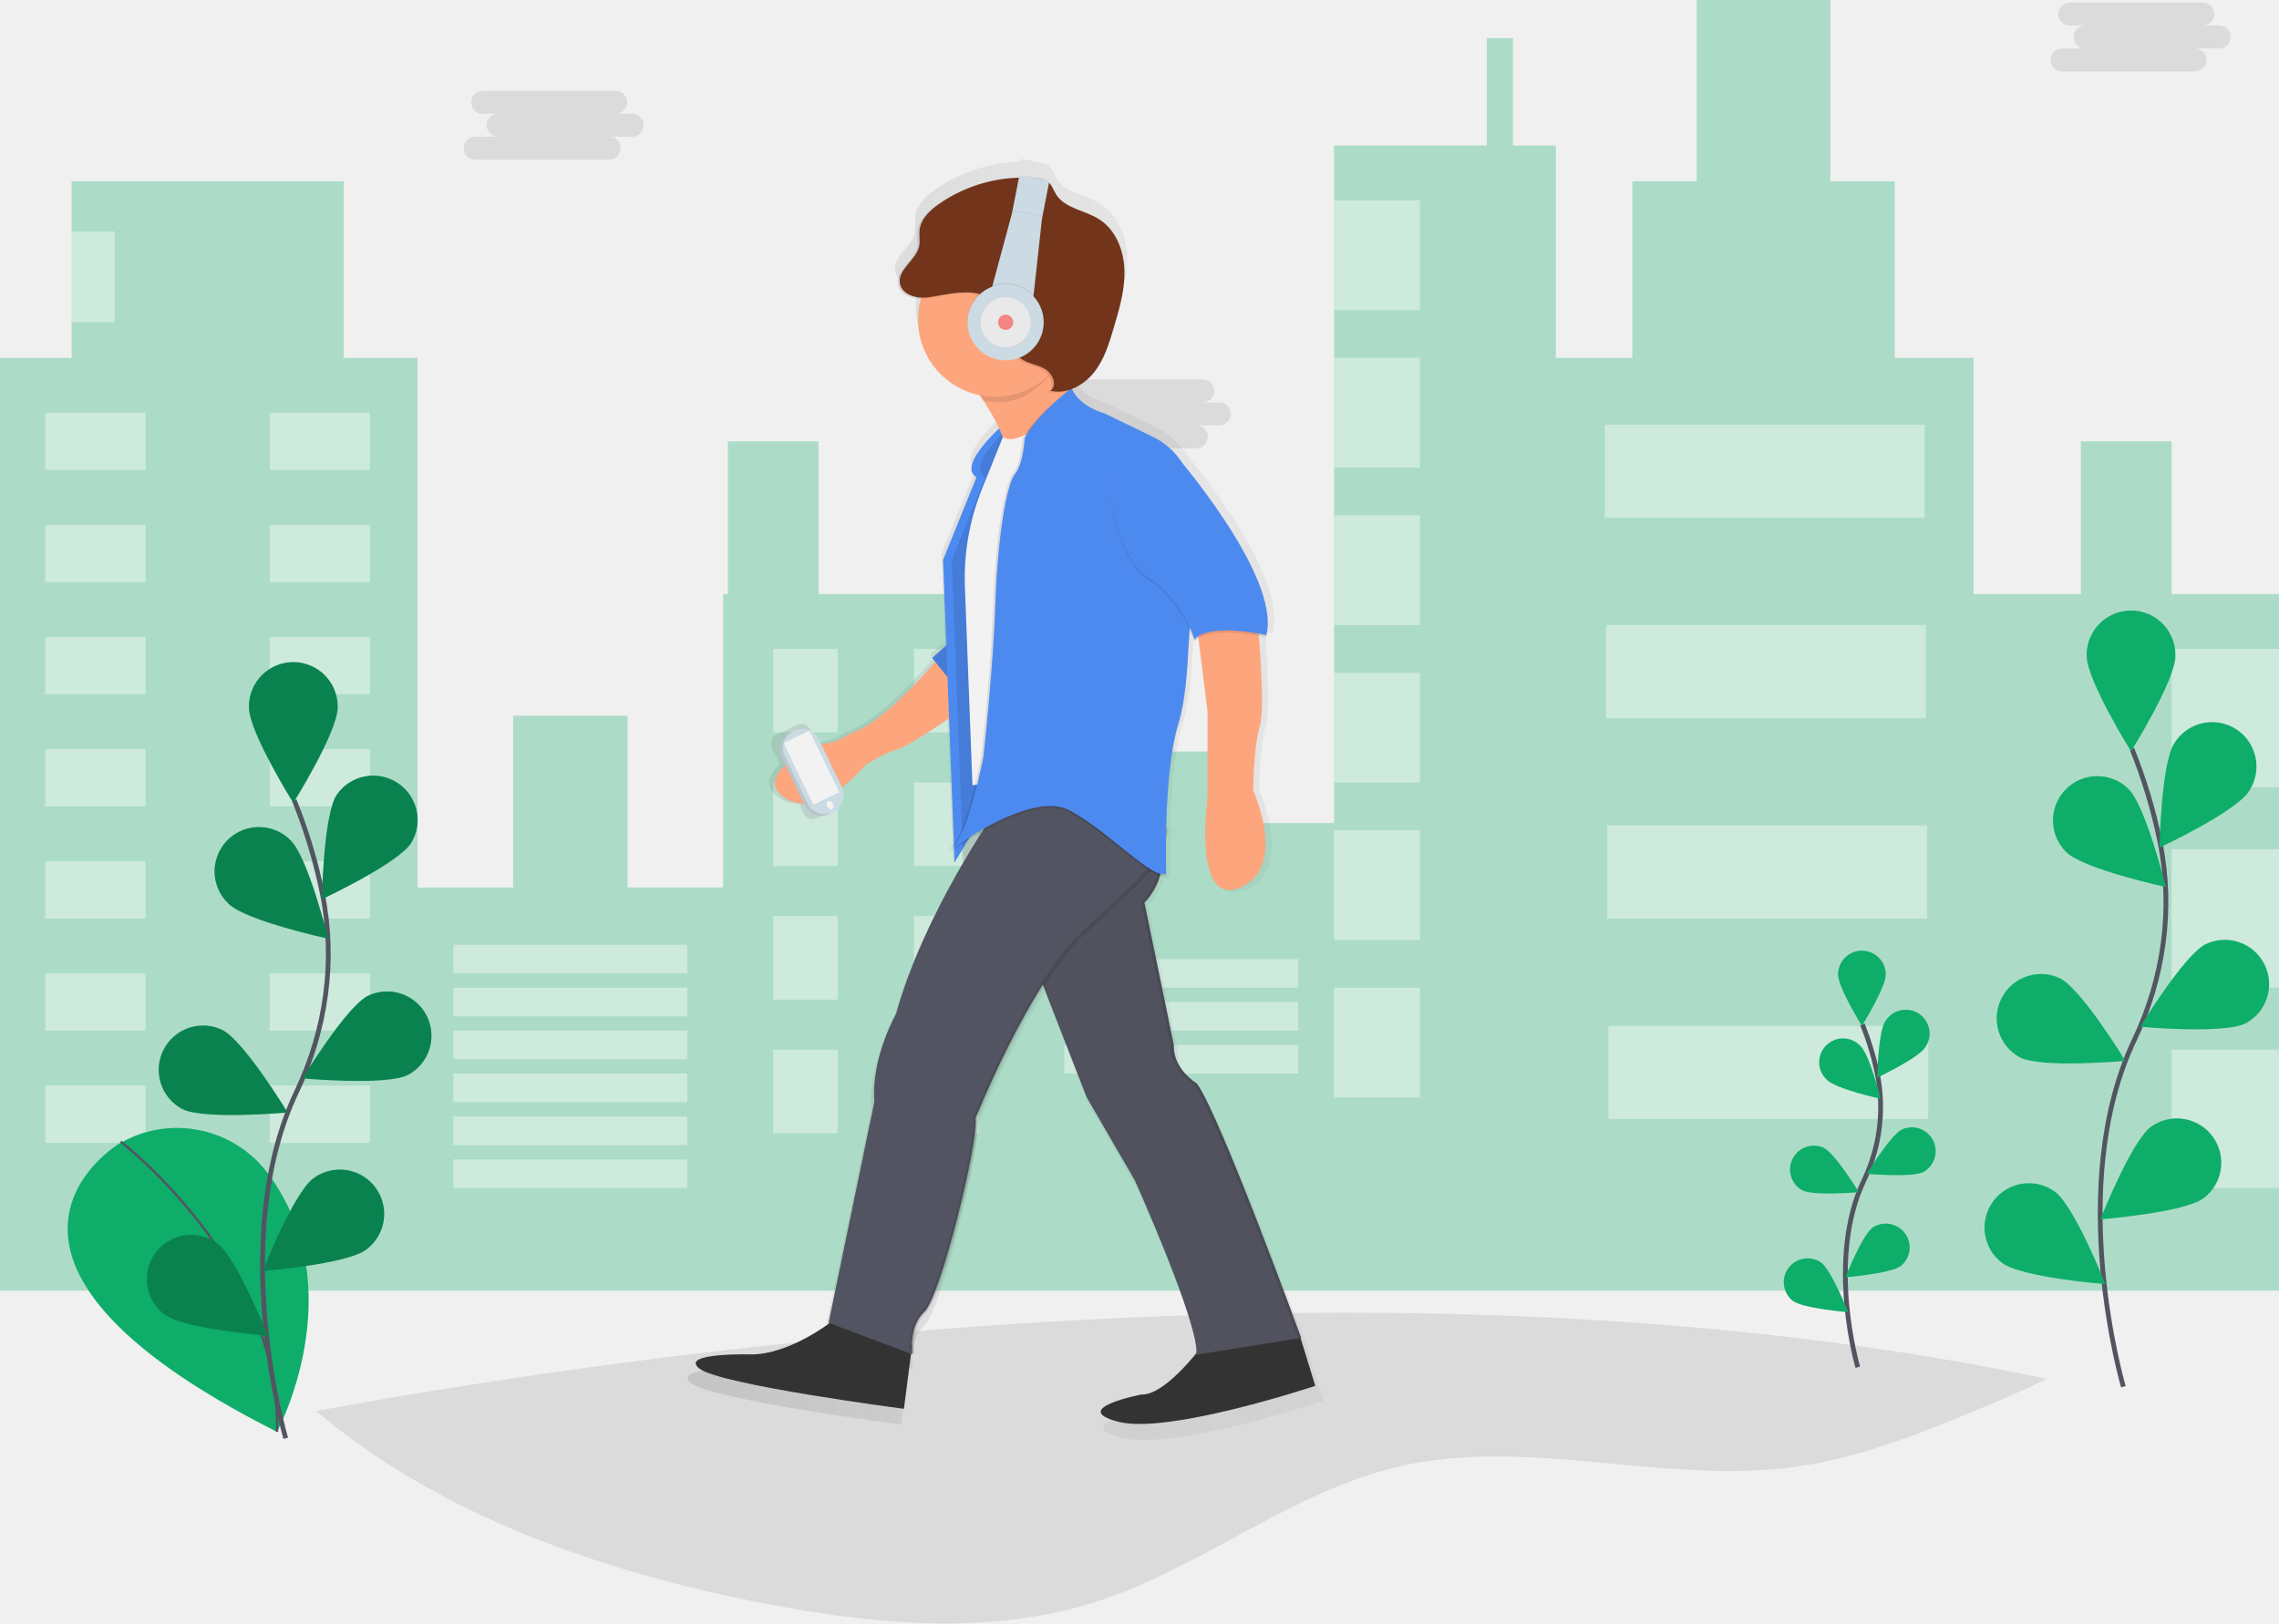
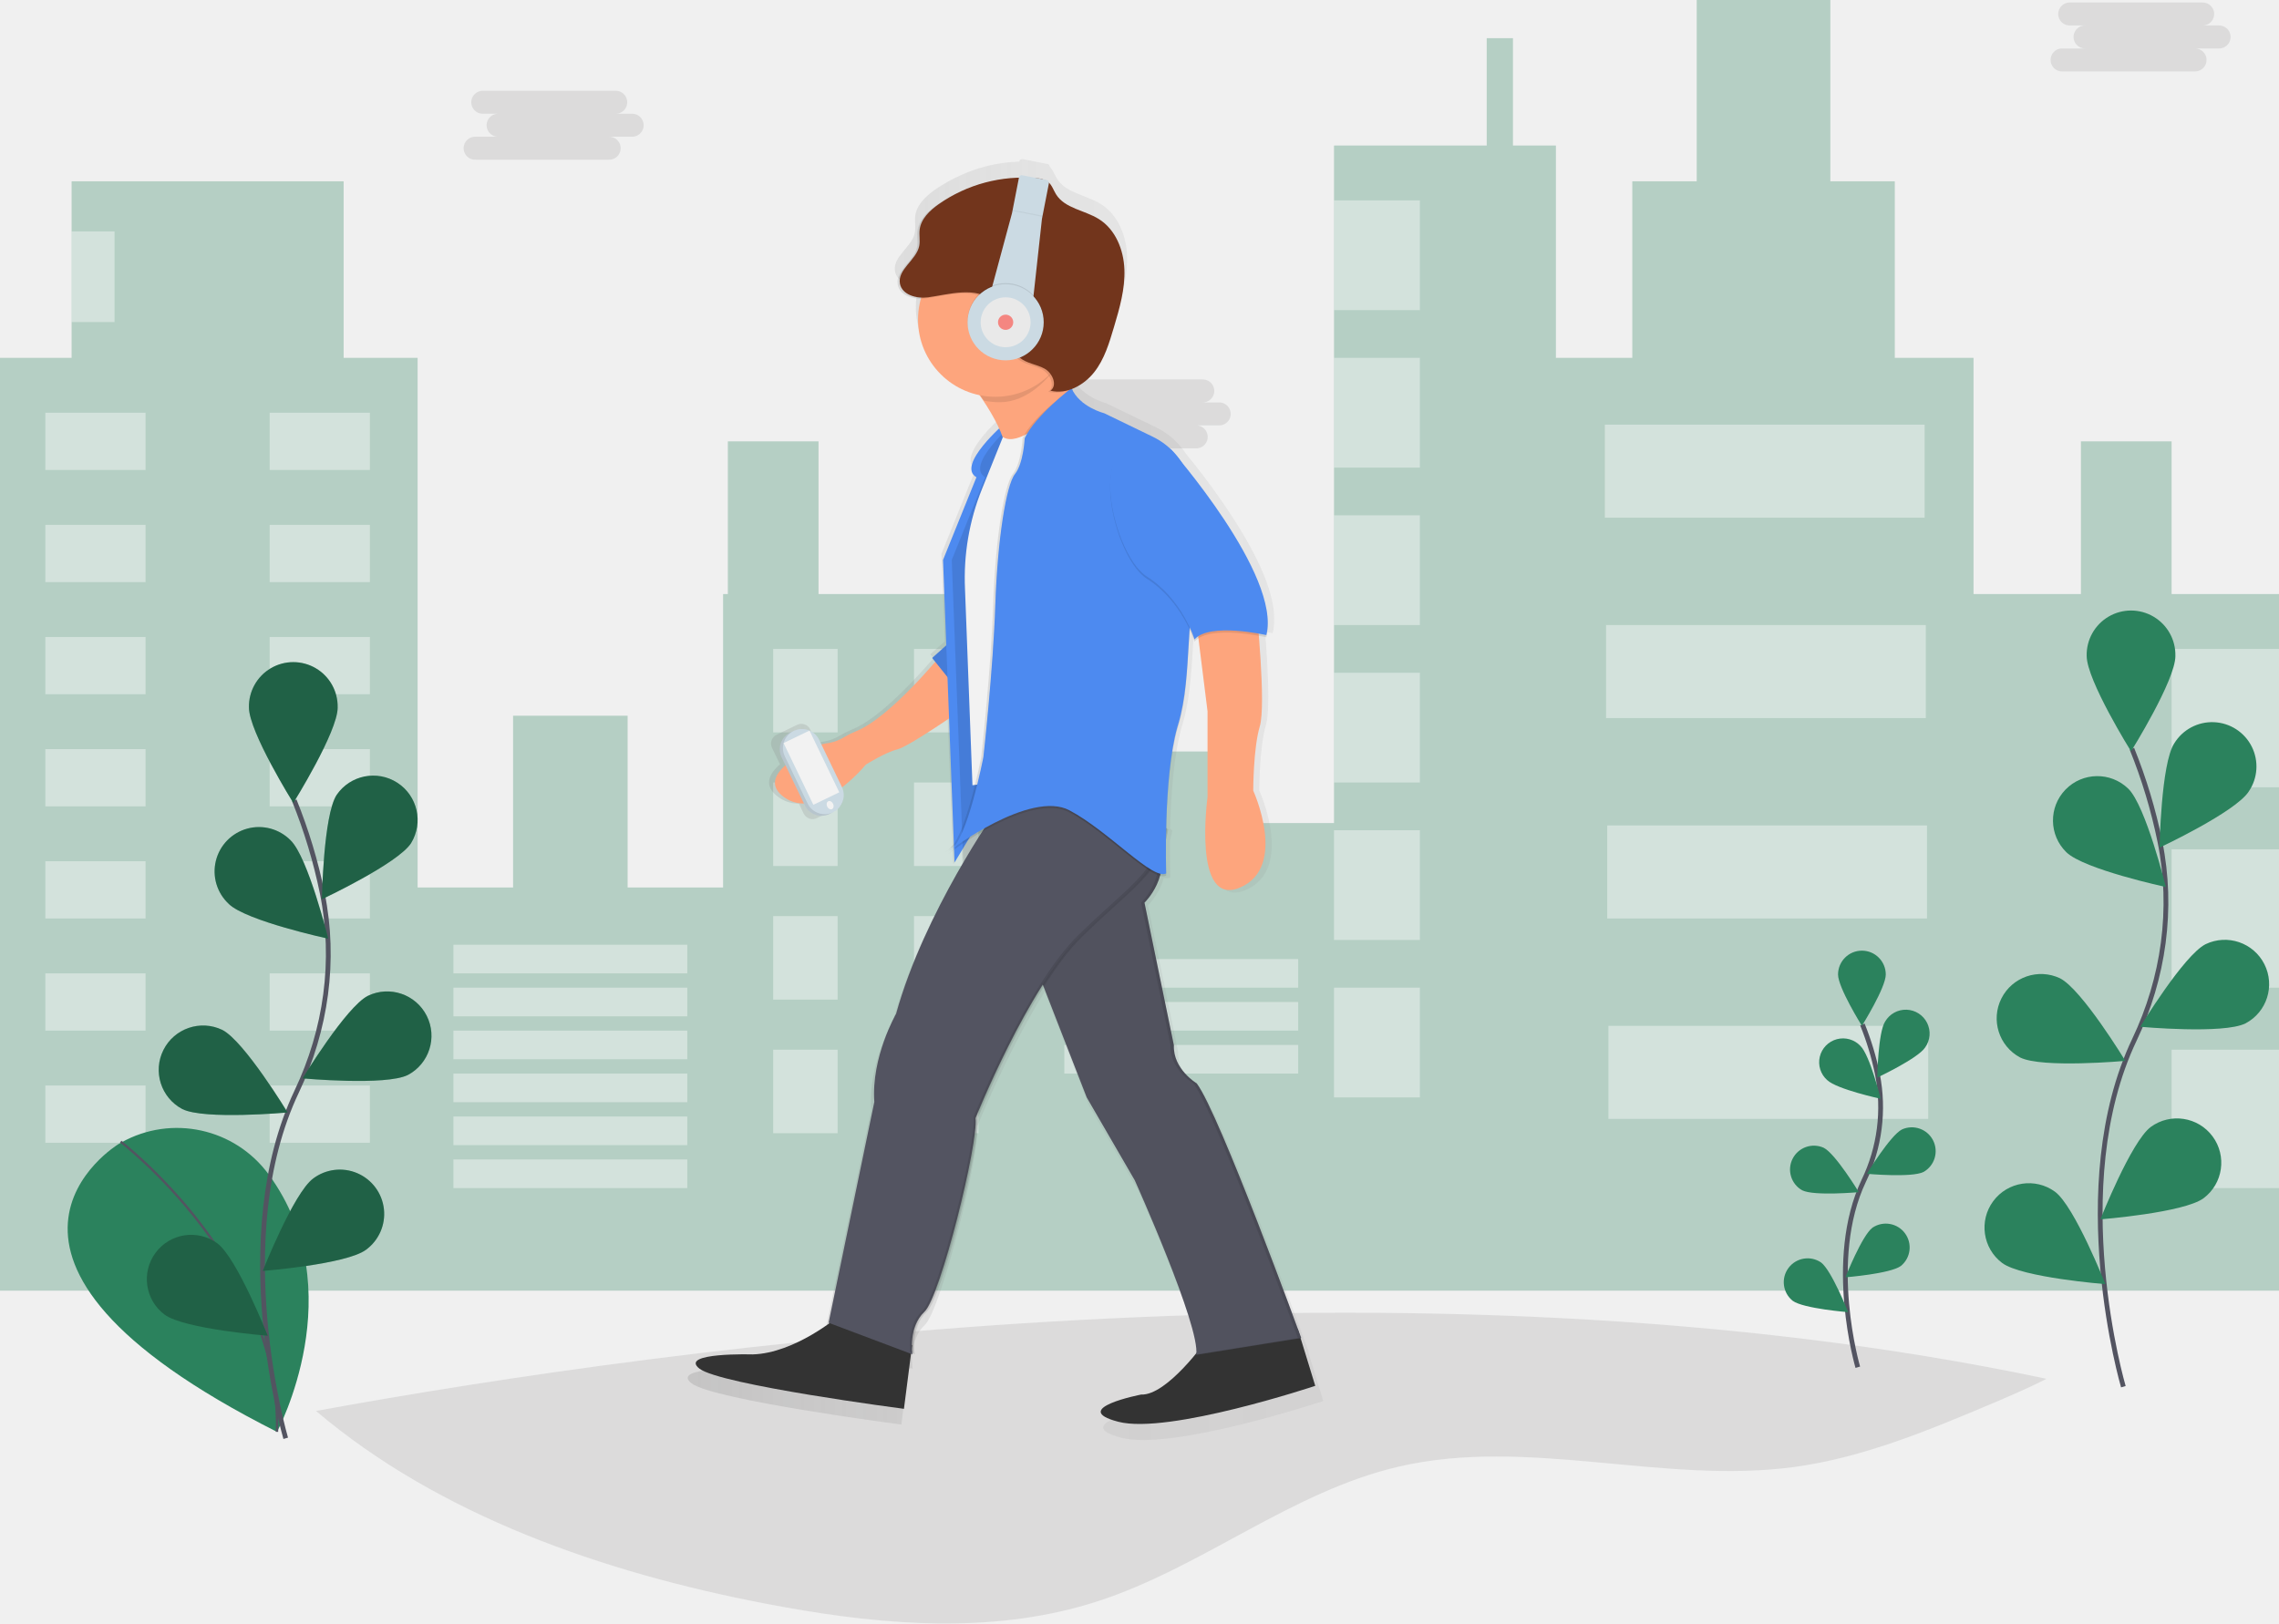
<svg xmlns="http://www.w3.org/2000/svg" xmlns:xlink="http://www.w3.org/1999/xlink" id="a1e1094a-0c8c-49ef-9e46-7b691cb0c375" data-name="Layer 1" width="955" height="680.5" viewBox="0 0 955 680.5">
  <defs>
    <linearGradient id="24f03e8c-5c7e-4fae-8483-b5d808403054" x1="410.65" y1="444.9" x2="677" y2="444.9" gradientUnits="userSpaceOnUse">
      <stop offset="0" stop-color="gray" stop-opacity="0.25" />
      <stop offset="0.54" stop-color="gray" stop-opacity="0.12" />
      <stop offset="1" stop-color="gray" stop-opacity="0.1" />
    </linearGradient>
    <linearGradient id="00c9c3cb-352a-4ad1-9ec3-c89fe8d1d33c" x1="518.88" y1="466.38" x2="520.07" y2="466.38" xlink:href="#24f03e8c-5c7e-4fae-8483-b5d808403054" />
    <linearGradient id="120917fe-dde0-4ef5-b791-4b8cdc7eaea0" x1="519.81" y1="467.31" x2="521.01" y2="467.31" xlink:href="#24f03e8c-5c7e-4fae-8483-b5d808403054" />
    <linearGradient id="d6588c0b-28b1-4044-81f0-862b52dadcf0" x1="519.81" y1="466.38" x2="521.01" y2="466.38" xlink:href="#24f03e8c-5c7e-4fae-8483-b5d808403054" />
  </defs>
  <path d="M-10.73,747.34" transform="translate(-122.5 -109.75)" fill="none" stroke="#535461" stroke-miterlimit="10" stroke-width="2" />
  <path d="M980.07,687.7c-7.12,3.67-14.58,6.84-21.94,10-27.19,11.48-54.79,23.06-84,27C819.27,732,762.66,712,708.76,724.48c-45.15,10.42-82.49,42.35-126.6,56.57-20.51,6.61-41.85,9.2-63.38,9.2H516q-4-.05-7.94-.2c-21.83-.82-43.75-4.05-65.15-8.18-67.57-13-136.34-36.83-188-80.7C405.33,673.69,715.18,631.51,980.07,687.7Z" transform="translate(-122.5 -109.75)" fill="#252223" opacity="0.1" />
-   <polygon points="910 249 910 185 872 185 872 249 827 249 827 150 794 150 794 76 767 76 767 0 711 0 711 76 684 76 684 150 652 150 652 61 634 61 634 16 623 16 623 61 559 61 559 345 510 345 510 315 480 315 480 345 431 345 431 249 343 249 343 185 305 185 305 249 303 249 303 372 263 372 263 300 215 300 215 372 175 372 175 150 144 150 144 76 30 76 30 150 0 150 0 541 175 541 303 541 431 541 559 541 652 541 827 541 955 541 955 249 910 249" fill="#0ead69" opacity="0.3" />
+   <polygon points="910 249 910 185 872 185 872 249 827 249 827 150 794 150 794 76 767 76 767 0 711 0 711 76 684 76 684 150 652 150 652 61 634 61 634 16 623 16 623 61 559 61 559 345 510 345 510 315 480 315 480 345 431 345 431 249 343 249 343 185 305 185 305 249 303 249 303 372 263 372 263 300 215 300 215 372 175 372 175 150 144 150 144 76 30 76 30 150 0 150 0 541 175 541 303 541 431 541 559 541 652 541 827 541 955 541 955 249 910 249" fill="#2b825d" opacity="0.3" />
  <rect x="19" y="173" width="42" height="24" fill="#fff" opacity="0.4" />
  <rect x="235.5" y="282.75" width="42" height="24" transform="translate(390.5 479.75) rotate(-180)" fill="#fff" opacity="0.4" />
  <rect x="19" y="220" width="42" height="24" fill="#fff" opacity="0.4" />
  <rect x="235.5" y="329.75" width="42" height="24" transform="translate(390.5 573.75) rotate(-180)" fill="#fff" opacity="0.4" />
  <rect x="19" y="267" width="42" height="24" fill="#fff" opacity="0.4" />
  <rect x="235.5" y="376.75" width="42" height="24" transform="translate(390.5 667.75) rotate(-180)" fill="#fff" opacity="0.4" />
  <rect x="19" y="314" width="42" height="24" fill="#fff" opacity="0.4" />
  <rect x="235.5" y="423.75" width="42" height="24" transform="translate(390.5 761.75) rotate(-180)" fill="#fff" opacity="0.4" />
  <rect x="19" y="361" width="42" height="24" fill="#fff" opacity="0.4" />
  <rect x="235.5" y="470.75" width="42" height="24" transform="translate(390.5 855.75) rotate(-180)" fill="#fff" opacity="0.4" />
  <rect x="19" y="408" width="42" height="24" fill="#fff" opacity="0.4" />
  <rect x="235.5" y="517.75" width="42" height="24" transform="translate(390.5 949.75) rotate(-180)" fill="#fff" opacity="0.4" />
  <rect x="19" y="455" width="42" height="24" fill="#fff" opacity="0.4" />
  <rect x="235.5" y="564.75" width="42" height="24" transform="translate(390.5 1043.75) rotate(-180)" fill="#fff" opacity="0.4" />
  <rect x="190" y="396" width="98" height="12" fill="#fff" opacity="0.4" />
  <rect x="190" y="414" width="98" height="12" fill="#fff" opacity="0.4" />
  <rect x="190" y="432" width="98" height="12" fill="#fff" opacity="0.4" />
  <rect x="446" y="402" width="98" height="12" fill="#fff" opacity="0.4" />
  <rect x="446" y="420" width="98" height="12" fill="#fff" opacity="0.4" />
  <rect x="446" y="438" width="98" height="12" fill="#fff" opacity="0.4" />
  <rect x="190" y="450" width="98" height="12" fill="#fff" opacity="0.4" />
  <rect x="190" y="468" width="98" height="12" fill="#fff" opacity="0.4" />
  <rect x="190" y="486" width="98" height="12" fill="#fff" opacity="0.4" />
  <rect x="324" y="272" width="27" height="35" fill="#fff" opacity="0.4" />
  <rect x="505.5" y="381.75" width="27" height="35" transform="translate(915.5 688.75) rotate(-180)" fill="#fff" opacity="0.4" />
  <rect x="324" y="328" width="27" height="35" fill="#fff" opacity="0.4" />
  <rect x="505.5" y="437.75" width="27" height="35" transform="translate(915.5 800.75) rotate(-180)" fill="#fff" opacity="0.4" />
  <rect x="324" y="384" width="27" height="35" fill="#fff" opacity="0.4" />
  <rect x="505.5" y="493.75" width="27" height="35" transform="translate(915.5 912.75) rotate(-180)" fill="#fff" opacity="0.4" />
  <rect x="324" y="440" width="27" height="35" fill="#fff" opacity="0.4" />
  <rect x="505.5" y="549.75" width="27" height="35" transform="translate(915.5 1024.75) rotate(-180)" fill="#fff" opacity="0.4" />
  <rect x="559" y="84" width="36" height="46" fill="#fff" opacity="0.4" />
  <rect x="559" y="150" width="36" height="46" fill="#fff" opacity="0.4" />
  <rect x="559" y="216" width="36" height="46" fill="#fff" opacity="0.4" />
  <rect x="559" y="282" width="36" height="46" fill="#fff" opacity="0.4" />
  <rect x="559" y="348" width="36" height="46" fill="#fff" opacity="0.4" />
  <rect x="559" y="414" width="36" height="46" fill="#fff" opacity="0.4" />
  <rect x="672.5" y="178" width="134" height="39" fill="#fff" opacity="0.4" />
  <rect x="673" y="262" width="134" height="39" fill="#fff" opacity="0.4" />
  <rect x="673.5" y="346" width="134" height="39" fill="#fff" opacity="0.4" />
  <rect x="674" y="430" width="134" height="39" fill="#fff" opacity="0.4" />
  <rect x="30" y="97" width="18" height="38" fill="#fff" opacity="0.4" />
  <rect x="910" y="272" width="45" height="58" fill="#fff" opacity="0.4" />
  <rect x="910" y="356" width="45" height="58" fill="#fff" opacity="0.4" />
  <rect x="910" y="440" width="45" height="58" fill="#fff" opacity="0.4" />
-   <path d="M172.17,589.3S93.44,636.8,238.57,709.93c0,0,32-59.36-3.38-107.76a47.66,47.66,0,0,0-61.83-13.55Z" transform="translate(-122.5 -109.75)" fill="#0ead69" />
+   <path d="M172.17,589.3S93.44,636.8,238.57,709.93c0,0,32-59.36-3.38-107.76a47.66,47.66,0,0,0-61.83-13.55Z" transform="translate(-122.5 -109.75)" fill="#2b825d" />
  <path d="M173.08,588.3s67.37,51.55,65.49,121.63" transform="translate(-122.5 -109.75)" fill="none" stroke="#535461" stroke-miterlimit="10" />
  <path d="M242.23,712.63s-24.67-83.76,4.63-145.41c12.3-25.87,16.38-54.92,10.7-83a222.5,222.5,0,0,0-11.75-39" transform="translate(-122.5 -109.75)" fill="none" stroke="#535461" stroke-miterlimit="10" stroke-width="2" />
-   <path d="M264,406.31c0,10.27-18.59,40-18.59,40s-18.59-29.77-18.59-40a18.59,18.59,0,1,1,37.17,0Z" transform="translate(-122.5 -109.75)" fill="#0ead69" />
-   <path d="M294.76,463.17c-5.58,8.62-37.36,23.5-37.36,23.5s.58-35.09,6.16-43.71a18.59,18.59,0,0,1,31.2,20.2Z" transform="translate(-122.5 -109.75)" fill="#0ead69" />
-   <path d="M293.41,560.34c-9.17,4.62-44.11,1.43-44.11,1.43s18.21-30,27.38-34.62a18.59,18.59,0,0,1,16.74,33.19Z" transform="translate(-122.5 -109.75)" fill="#0ead69" />
-   <path d="M275.84,633.63c-8.25,6.1-43.24,8.86-43.24,8.86s12.88-32.64,21.13-38.75a18.59,18.59,0,1,1,22.11,29.89Z" transform="translate(-122.5 -109.75)" fill="#0ead69" />
-   <path d="M218.37,488.66c7.36,7.15,41.67,14.56,41.67,14.56s-8.4-34.07-15.76-41.23a18.59,18.59,0,1,0-25.9,26.66Z" transform="translate(-122.5 -109.75)" fill="#0ead69" />
-   <path d="M198.91,574.63c9.17,4.62,44.11,1.43,44.11,1.43s-18.21-30-27.38-34.62a18.59,18.59,0,0,0-16.74,33.19Z" transform="translate(-122.5 -109.75)" fill="#0ead69" />
-   <path d="M191.46,660.79c8.25,6.1,43.24,8.86,43.24,8.86S221.82,637,213.56,630.9a18.59,18.59,0,0,0-22.11,29.89Z" transform="translate(-122.5 -109.75)" fill="#0ead69" />
+   <path d="M264,406.31c0,10.27-18.59,40-18.59,40s-18.59-29.77-18.59-40a18.59,18.59,0,1,1,37.17,0Z" transform="translate(-122.5 -109.75)" fill="#2b825d" />
+   <path d="M294.76,463.17c-5.58,8.62-37.36,23.5-37.36,23.5s.58-35.09,6.16-43.71a18.59,18.59,0,0,1,31.2,20.2Z" transform="translate(-122.5 -109.75)" fill="#2b825d" />
+   <path d="M293.41,560.34c-9.17,4.62-44.11,1.43-44.11,1.43s18.21-30,27.38-34.62a18.59,18.59,0,0,1,16.74,33.19Z" transform="translate(-122.5 -109.75)" fill="#2b825d" />
+   <path d="M275.84,633.63c-8.25,6.1-43.24,8.86-43.24,8.86s12.88-32.64,21.13-38.75a18.59,18.59,0,1,1,22.11,29.89Z" transform="translate(-122.5 -109.75)" fill="#2b825d" />
+   <path d="M218.37,488.66c7.36,7.15,41.67,14.56,41.67,14.56s-8.4-34.07-15.76-41.23a18.59,18.59,0,1,0-25.9,26.66Z" transform="translate(-122.5 -109.75)" fill="#2b825d" />
+   <path d="M198.91,574.63c9.17,4.62,44.11,1.43,44.11,1.43s-18.21-30-27.38-34.62a18.59,18.59,0,0,0-16.74,33.19Z" transform="translate(-122.5 -109.75)" fill="#2b825d" />
+   <path d="M191.46,660.79c8.25,6.1,43.24,8.86,43.24,8.86S221.82,637,213.56,630.9a18.59,18.59,0,0,0-22.11,29.89Z" transform="translate(-122.5 -109.75)" fill="#2b825d" />
  <path d="M264,406.31c0,10.27-18.59,40-18.59,40s-18.59-29.77-18.59-40a18.59,18.59,0,1,1,37.17,0Z" transform="translate(-122.5 -109.75)" opacity="0.25" />
  <path d="M294.76,463.17c-5.58,8.62-37.36,23.5-37.36,23.5s.58-35.09,6.16-43.71a18.59,18.59,0,0,1,31.2,20.2Z" transform="translate(-122.5 -109.75)" opacity="0.25" />
  <path d="M293.41,560.34c-9.17,4.62-44.11,1.43-44.11,1.43s18.21-30,27.38-34.62a18.59,18.59,0,0,1,16.74,33.19Z" transform="translate(-122.5 -109.75)" opacity="0.25" />
  <path d="M275.84,633.63c-8.25,6.1-43.24,8.86-43.24,8.86s12.88-32.64,21.13-38.75a18.59,18.59,0,1,1,22.11,29.89Z" transform="translate(-122.5 -109.75)" opacity="0.25" />
  <path d="M218.37,488.66c7.36,7.15,41.67,14.56,41.67,14.56s-8.4-34.07-15.76-41.23a18.59,18.59,0,1,0-25.9,26.66Z" transform="translate(-122.5 -109.75)" opacity="0.25" />
  <path d="M198.91,574.63c9.17,4.62,44.11,1.43,44.11,1.43s-18.21-30-27.38-34.62a18.59,18.59,0,0,0-16.74,33.19Z" transform="translate(-122.5 -109.75)" opacity="0.25" />
  <path d="M191.46,660.79c8.25,6.1,43.24,8.86,43.24,8.86S221.82,637,213.56,630.9a18.59,18.59,0,0,0-22.11,29.89Z" transform="translate(-122.5 -109.75)" opacity="0.25" />
  <path d="M1012.28,691s-24.67-83.76,4.63-145.41c12.3-25.87,16.38-54.92,10.7-83a222.5,222.5,0,0,0-11.75-39" transform="translate(-122.5 -109.75)" fill="none" stroke="#535461" stroke-miterlimit="10" stroke-width="2" />
-   <path d="M1034.09,384.68c0,10.27-18.59,40-18.59,40s-18.59-29.77-18.59-40a18.59,18.59,0,1,1,37.17,0Z" transform="translate(-122.5 -109.75)" fill="#0ead69" />
-   <path d="M1064.81,441.54c-5.58,8.62-37.36,23.5-37.36,23.5s.58-35.09,6.16-43.71a18.59,18.59,0,1,1,31.2,20.2Z" transform="translate(-122.5 -109.75)" fill="#0ead69" />
-   <path d="M1063.47,538.71c-9.17,4.62-44.11,1.43-44.11,1.43s18.21-30,27.38-34.62a18.59,18.59,0,0,1,16.74,33.19Z" transform="translate(-122.5 -109.75)" fill="#0ead69" />
-   <path d="M1045.9,612c-8.25,6.1-43.24,8.86-43.24,8.86s12.88-32.64,21.13-38.75A18.59,18.59,0,0,1,1045.9,612Z" transform="translate(-122.5 -109.75)" fill="#0ead69" />
-   <path d="M988.42,467c7.36,7.15,41.67,14.56,41.67,14.56s-8.4-34.07-15.76-41.23A18.59,18.59,0,0,0,988.42,467Z" transform="translate(-122.5 -109.75)" fill="#0ead69" />
-   <path d="M969,553c9.17,4.62,44.11,1.43,44.11,1.43s-18.21-30-27.38-34.62A18.59,18.59,0,0,0,969,553Z" transform="translate(-122.5 -109.75)" fill="#0ead69" />
-   <path d="M961.51,639.16c8.25,6.1,43.24,8.86,43.24,8.86s-12.88-32.64-21.13-38.75a18.59,18.59,0,0,0-22.11,29.89Z" transform="translate(-122.5 -109.75)" fill="#0ead69" />
+   <path d="M1034.09,384.68c0,10.27-18.59,40-18.59,40s-18.59-29.77-18.59-40a18.59,18.59,0,1,1,37.17,0Z" transform="translate(-122.5 -109.75)" fill="#2b825d" />
+   <path d="M1064.81,441.54c-5.58,8.62-37.36,23.5-37.36,23.5s.58-35.09,6.16-43.71a18.59,18.59,0,1,1,31.2,20.2Z" transform="translate(-122.5 -109.75)" fill="#2b825d" />
+   <path d="M1063.47,538.71c-9.17,4.62-44.11,1.43-44.11,1.43s18.21-30,27.38-34.62a18.59,18.59,0,0,1,16.74,33.19Z" transform="translate(-122.5 -109.75)" fill="#2b825d" />
+   <path d="M1045.9,612c-8.25,6.1-43.24,8.86-43.24,8.86s12.88-32.64,21.13-38.75A18.59,18.59,0,0,1,1045.9,612Z" transform="translate(-122.5 -109.75)" fill="#2b825d" />
+   <path d="M988.42,467c7.36,7.15,41.67,14.56,41.67,14.56s-8.4-34.07-15.76-41.23A18.59,18.59,0,0,0,988.42,467Z" transform="translate(-122.5 -109.75)" fill="#2b825d" />
+   <path d="M969,553c9.17,4.62,44.11,1.43,44.11,1.43s-18.21-30-27.38-34.62A18.59,18.59,0,0,0,969,553Z" transform="translate(-122.5 -109.75)" fill="#2b825d" />
+   <path d="M961.51,639.16c8.25,6.1,43.24,8.86,43.24,8.86s-12.88-32.64-21.13-38.75a18.59,18.59,0,0,0-22.11,29.89Z" transform="translate(-122.5 -109.75)" fill="#2b825d" />
  <path d="M901,682.85s-13.26-45,2.49-78.14a71.09,71.09,0,0,0,5.75-44.6,119.57,119.57,0,0,0-6.31-20.93" transform="translate(-122.5 -109.75)" fill="none" stroke="#535461" stroke-miterlimit="10" stroke-width="2" />
-   <path d="M912.72,518.23c0,5.52-10,21.51-10,21.51s-10-16-10-21.51a10,10,0,0,1,20,0Z" transform="translate(-122.5 -109.75)" fill="#0ead69" />
-   <path d="M929.23,548.79c-3,4.63-20.08,12.63-20.08,12.63s.31-18.86,3.31-23.49a10,10,0,1,1,16.77,10.86Z" transform="translate(-122.5 -109.75)" fill="#0ead69" />
-   <path d="M928.51,601c-4.93,2.48-23.71.77-23.71.77s9.79-16.12,14.71-18.6a10,10,0,0,1,9,17.84Z" transform="translate(-122.5 -109.75)" fill="#0ead69" />
-   <path d="M919.06,640.39c-4.44,3.28-23.24,4.76-23.24,4.76s6.92-17.54,11.36-20.82a10,10,0,0,1,11.88,16.06Z" transform="translate(-122.5 -109.75)" fill="#0ead69" />
-   <path d="M888.18,562.49c4,3.84,22.39,7.83,22.39,7.83s-4.51-18.31-8.47-22.15a10,10,0,1,0-13.92,14.33Z" transform="translate(-122.5 -109.75)" fill="#0ead69" />
-   <path d="M877.72,608.69c4.93,2.48,23.71.77,23.71.77s-9.79-16.12-14.71-18.6a10,10,0,0,0-9,17.84Z" transform="translate(-122.5 -109.75)" fill="#0ead69" />
-   <path d="M873.72,655c4.44,3.28,23.24,4.76,23.24,4.76S890,642.21,885.6,638.93A10,10,0,0,0,873.72,655Z" transform="translate(-122.5 -109.75)" fill="#0ead69" />
+   <path d="M912.72,518.23c0,5.52-10,21.51-10,21.51s-10-16-10-21.51a10,10,0,0,1,20,0Z" transform="translate(-122.5 -109.75)" fill="#2b825d" />
+   <path d="M929.23,548.79c-3,4.63-20.08,12.63-20.08,12.63s.31-18.86,3.31-23.49a10,10,0,1,1,16.77,10.86Z" transform="translate(-122.5 -109.75)" fill="#2b825d" />
+   <path d="M928.51,601c-4.93,2.48-23.71.77-23.71.77s9.79-16.12,14.71-18.6a10,10,0,0,1,9,17.84Z" transform="translate(-122.5 -109.75)" fill="#2b825d" />
+   <path d="M919.06,640.39c-4.44,3.28-23.24,4.76-23.24,4.76s6.92-17.54,11.36-20.82a10,10,0,0,1,11.88,16.06Z" transform="translate(-122.5 -109.75)" fill="#2b825d" />
+   <path d="M888.18,562.49c4,3.84,22.39,7.83,22.39,7.83s-4.51-18.31-8.47-22.15a10,10,0,1,0-13.92,14.33Z" transform="translate(-122.5 -109.75)" fill="#2b825d" />
+   <path d="M877.72,608.69c4.93,2.48,23.71.77,23.71.77s-9.79-16.12-14.71-18.6a10,10,0,0,0-9,17.84Z" transform="translate(-122.5 -109.75)" fill="#2b825d" />
+   <path d="M873.72,655c4.44,3.28,23.24,4.76,23.24,4.76S890,642.21,885.6,638.93A10,10,0,0,0,873.72,655Z" transform="translate(-122.5 -109.75)" fill="#2b825d" />
  <path d="M387.18,157.43H380.3a4.82,4.82,0,1,0,0-9.63H324.57a4.82,4.82,0,0,0,0,9.63h6.88a4.82,4.82,0,1,0,0,9.63h-9.63a4.82,4.82,0,1,0,0,9.63h55.73a4.82,4.82,0,1,0,0-9.63h9.63a4.82,4.82,0,1,0,0-9.63Z" transform="translate(-122.5 -109.75)" fill="#252223" opacity="0.1" />
  <path d="M633.18,278.43H626.3a4.82,4.82,0,1,0,0-9.63H570.57a4.82,4.82,0,0,0,0,9.63h6.88a4.82,4.82,0,1,0,0,9.63h-9.63a4.82,4.82,0,1,0,0,9.63h55.73a4.82,4.82,0,1,0,0-9.63h9.63a4.82,4.82,0,1,0,0-9.63Z" transform="translate(-122.5 -109.75)" fill="#252223" opacity="0.1" />
  <path d="M1052.18,120.43h-6.88a4.82,4.82,0,1,0,0-9.63H989.57a4.82,4.82,0,0,0,0,9.63h6.88a4.82,4.82,0,1,0,0,9.63h-9.63a4.82,4.82,0,1,0,0,9.63h55.73a4.82,4.82,0,0,0,0-9.63h9.63a4.82,4.82,0,1,0,0-9.63Z" transform="translate(-122.5 -109.75)" fill="#252223" opacity="0.1" />
  <path d="M670.7,676.43l.22,0S635.83,580,626,566.93c0,0-10.29-6.08-9.82-16.37l-12.63-61.28s.19-.19.51-.54l.27-.3.31-.36a29.35,29.35,0,0,0,4.19-6.59l.2-.46a25.27,25.27,0,0,0,1.18-3.31,3.49,3.49,0,0,0,2.69-.14s0-.33,0-.92h0s-.12-3.63-.13-9.31c0-1.58,0-3.3,0-5.13.39-1.41.72-2.89,1-4.47l-.51-.24,0-.23-.43-.2c.35-13.45,1.49-30.64,4.78-42.35q.17-.62.36-1.23c3.89-12.79,4-28.4,5-41.6a42.42,42.42,0,0,1,2,5.11,7.81,7.81,0,0,1,1.69-1.43l3.92,31.37v37s-6.55,47.72,14,38.83,5.61-41.64,5.61-41.64,0-18.24,2.81-27.6c1.85-6.16.66-26.08-.38-39,2,.35,3.18.63,3.18.63a21.88,21.88,0,0,0,.61-5.73c.43-21.57-26.17-56.32-37-69.58a31.09,31.09,0,0,0-12.49-11l-20.81-10.08s-9.83-2.4-13.66-10c0-.13-.07-.26-.1-.39q.65-.29,1.28-.63a23.06,23.06,0,0,0,8.14-6.54c4.43-5.63,6.55-12.68,8.57-19.55,2.38-8.08,4.78-16.33,4.46-24.75s-3.86-17.17-11-21.64c-6.1-3.82-14.61-4.54-18.4-10.66-1-1.65-1.64-3.61-3-4.94a1.14,1.14,0,0,0-.92-1.18L551,176.44a1.14,1.14,0,0,0-1.34.9l0,.15a63.38,63.38,0,0,0-26.93,6.84,61.28,61.28,0,0,0-8.52,5c-3.85,2.72-7.64,6.33-8.19,11-.27,2.33.29,4.72-.18,7-1.27,6.11-9.46,10.09-8.26,16.22.81,4.16,5.52,5.95,9.93,6a33.22,33.22,0,0,0,25.25,41.48,95.94,95.94,0,0,1,8.4,14.3c-5.39,5.12-16.68,17-9.76,21L517,341.91l1.4,36.67L512.33,384l1.33,1.66c-6.8,7.92-22.54,25.23-34.05,29.84a35.58,35.58,0,0,0-4.8,2.36,19.37,19.37,0,0,1-6.89,2.7,19,19,0,0,0-3.16.62l-2.75-5.7a4.1,4.1,0,0,0-5.48-1.91l-1.69.81h0l-4,1.93-1.67.81h0l-1.26.61A4.1,4.1,0,0,0,446,423.2l3.33,6.9c-4.73,4.17-7.05,9.15-.6,13.79a14,14,0,0,0,8.55,2.7l2,4.19a4.1,4.1,0,0,0,5.48,1.91l2.93-1.42,5.68-2.74a4.1,4.1,0,0,0,1.91-5.48l-1.66-3.45a67.68,67.68,0,0,0,10.16-9.75s8.54-5.35,13.57-6.55c3.33-.79,15-8.46,22.24-13.32l2.06,54a11.46,11.46,0,0,1-1.58,1.94l1.61-1.14,0,.4a8.91,8.91,0,0,1-.69.74l.7-.5,0,.65a9,9,0,0,1-.73.78l.74-.52L522,472l3.52-5.84.22,5.84.82-1.36c-9.88,16.79-22.75,41.51-29.63,66.38,0,0-10.76,18.71-9.36,37.89l-19.65,95,.38.14c-6.4,4.62-19.89,13.09-33.12,13.43,0,0-31.81-.94-22.92,6.08s87.95,17.31,87.95,17.31l3-23.65.7.26s0-.13,0-.37l1,.37S503,671.72,510,665.17s23.39-73,22-83.27c0,0,12.56-31.39,28.28-56.42L578.76,573l20.58,35.55s27.38,60.88,26.5,74.44c-5.75,7-16,18-23.69,17.71,0,0-31.34,6.08-9.82,11.7S677,697,677,697Zm-137-217.66.19-.11c-1,1.51-2,3.18-3.14,5Z" transform="translate(-122.5 -109.75)" fill="url(#24f03e8c-5c7e-4fae-8483-b5d808403054)" />
  <path d="M520.07,465.94c-.77.56-1.19.87-1.19.87A5.07,5.07,0,0,0,520.07,465.94Z" transform="translate(-122.5 -109.75)" fill="url(#00c9c3cb-352a-4ad1-9ec3-c89fe8d1d33c)" />
  <path d="M521,466.88c-.77.56-1.19.87-1.19.87A5.07,5.07,0,0,0,521,466.88Z" transform="translate(-122.5 -109.75)" fill="url(#120917fe-dde0-4ef5-b791-4b8cdc7eaea0)" />
  <path d="M521,465.94c-.77.56-1.19.87-1.19.87A5.07,5.07,0,0,0,521,465.94Z" transform="translate(-122.5 -109.75)" fill="url(#d6588c0b-28b1-4044-81f0-862b52dadcf0)" />
  <path d="M628.05,671.5s-16.42,23.26-27.37,22.8c0,0-30.56,5.93-9.58,11.4s82.55-15.05,82.55-15.05l-7.32-23.85Z" transform="translate(-122.5 -109.75)" fill="#333" />
  <path d="M554.62,510l23.26,59.75L598,604.46s27.59,61.34,25.77,73.2l44-7.07s-34.21-94-43.78-106.72c0,0-10-5.93-9.58-16l-12.31-59.75s12-11.56,5.28-26q-.51-1.11-1.18-2.24C597,444.37,562.38,453,562.38,453Z" transform="translate(-122.5 -109.75)" fill="#535461" />
  <path d="M554.62,510l23.26,59.75L598,604.46s27.59,61.34,25.77,73.2l44-7.07s-34.21-94-43.78-106.72c0,0-10-5.93-9.58-16l-12.31-59.75s12-11.56,5.28-26q-.51-1.11-1.18-2.24C597,444.37,562.38,453,562.38,453Z" transform="translate(-122.5 -109.75)" opacity="0.03" />
  <g opacity="0.1">
    <path d="M623.95,563.87s-10-5.93-9.58-16l-12.31-59.75s12-11.56,5.28-26q-.51-1.11-1.18-2.24c-4.42-7.52-14.86-9.36-24.43-9.25,9.18.08,18.84,2.09,23.06,9.25q.67,1.13,1.18,2.24c6.69,14.48-5.28,26-5.28,26L613,547.9c-.46,10,9.58,16,9.58,16,9.58,12.77,43.78,106.72,43.78,106.72l-42.62,6.85c0,.07,0,.15,0,.22l44-7.07S633.53,576.64,623.95,563.87Z" transform="translate(-122.5 -109.75)" />
  </g>
  <path d="M473.9,661.47s-18.24,15.51-36,16c0,0-31-.91-22.35,5.93s85.74,16.88,85.74,16.88l3.43-26.69Z" transform="translate(-122.5 -109.75)" fill="#333" />
  <g opacity="0.1">
    <path d="M540.94,449.39s-30.1,42.42-42,85.29c0,0-10.49,18.24-9.12,36.94L470.7,664.21l35.12,13.23s-1.82-11.4,5-17.79,22.8-71.15,21.44-81.18c0,0,21.89-54.73,43.78-76.17s32.79-26.38,36-44.89C612.06,457.41,560.55,432.51,540.94,449.39Z" transform="translate(-122.5 -109.75)" />
  </g>
  <path d="M540,449.39s-30.1,42.42-42,85.29c0,0-10.49,18.24-9.12,36.94l-19.16,92.59,35.12,13.23s-1.82-11.4,5-17.79,22.8-71.15,21.44-81.18c0,0,21.89-54.73,43.78-76.17s32.79-26.38,36-44.89C611.15,457.41,559.64,432.51,540,449.39Z" transform="translate(-122.5 -109.75)" fill="#535461" />
  <g opacity="0.1">
    <path d="M559.47,443.07c22.61.27,50.77,13.88,50.77,13.88-3.22,18.51-14.11,23.45-36,44.89S530.45,578,530.45,578c1.37,10-14.59,74.8-21.44,81.18-6,5.56-5.34,14.91-5.09,17.25l1.44.54s-1.82-11.4,5-17.79S533.19,588,531.82,578c0,0,21.89-54.73,43.78-76.17s32.79-26.38,36-44.89C611.61,457,582.29,442.79,559.47,443.07Z" transform="translate(-122.5 -109.75)" />
  </g>
  <path d="M517.68,383.26s-21.77,27.11-36.46,33a34.69,34.69,0,0,0-4.68,2.3,18.89,18.89,0,0,1-6.72,2.63,16.47,16.47,0,0,0-5.09,1.34c-7.64,3.52-25.26,13-13.63,21.4,14.59,10.49,34.21-13.68,34.21-13.68s8.33-5.22,13.23-6.39S525.89,407,525.89,407Z" transform="translate(-122.5 -109.75)" fill="#fda57d" />
  <polygon points="399.28 268.03 390.62 275.79 403.39 291.75 399.28 268.03" fill="#4d8af0" />
  <g opacity="0.1">
    <polygon points="399.28 268.03 390.62 275.79 403.39 291.75 399.28 268.03" />
  </g>
  <path d="M543.74,287s-20.76,17.79-12.07,22.8l-14,34.66,4.83,126.79,19.79-32.84-13.52-71.15s-3.86-42.42,7.24-52.45l10.62-21Z" transform="translate(-122.5 -109.75)" fill="#4d8af0" />
  <g opacity="0.1">
    <path d="M547.39,287s-20.76,17.79-12.07,22.8l-14,34.66,4.83,126.79,19.79-32.84-13.52-71.15s-3.86-42.42,7.24-52.45l10.62-21Z" transform="translate(-122.5 -109.75)" />
  </g>
  <path d="M527.71,268.32s16.88,20.52,16.42,32.38,31.93-20.52,31.93-20.52-12.31-15.05-9.12-31S527.71,268.32,527.71,268.32Z" transform="translate(-122.5 -109.75)" fill="#fda57d" />
  <path d="M623.95,371.4l4.56,36.49v36s-6.39,46.52,13.68,37.86,5.47-40.59,5.47-40.59,0-17.79,2.74-26.91S649,365,649,365Z" transform="translate(-122.5 -109.75)" fill="#fda57d" />
  <path d="M561.46,285.2s-12.31,11.86-18.7,7.75L534,314.72a100,100,0,0,0-7.12,41.94L530,438.9l13.68-1.82,4.56-78,6.84-47.43Z" transform="translate(-122.5 -109.75)" fill="#f2f2f2" />
  <g opacity="0.1">
    <path d="M571.73,272.66S555.53,283.83,551,293.41c0,0-.46,10.49-4.1,15.05s-7.3,27.37-8.21,54.73-5,63.85-5,63.85-6.84,35.57-14.14,39.22c0,0,33.75-25.54,50.17-16.88s35.12,29.65,40.59,26.45c0,0-1.32-40,4.67-61.29q.17-.61.35-1.19c6.39-21,2.28-49.71,9.58-62,0,0,0-22.29-4.21-38.94a30.09,30.09,0,0,0-16.1-19.65l-20.28-9.82S573.55,281.32,571.73,272.66Z" transform="translate(-122.5 -109.75)" />
  </g>
  <g opacity="0.1">
    <path d="M571.73,272.66s-15.28,12.09-19.84,21.66c0,0-.46,10.49-4.1,15.05s-7.3,27.37-8.21,54.73-5,63.85-5,63.85-6.84,35.57-14.14,39.22c0,0,33.75-25.54,50.17-16.88s35.12,29.65,40.59,26.45c0,0-1.32-40,4.67-61.29q.17-.61.35-1.19c6.39-21,2.28-49.71,9.58-62,0,0,0-22.29-4.21-38.94a30.09,30.09,0,0,0-16.1-19.65l-20.28-9.82S573.55,281.32,571.73,272.66Z" transform="translate(-122.5 -109.75)" />
  </g>
  <path d="M571.5,272.43s-15.05,11.4-19.61,21c0,0-.46,10.49-4.1,15.05s-7.3,27.37-8.21,54.73-5,63.85-5,63.85-6.84,35.57-14.14,39.22c0,0,33.75-25.54,50.17-16.88S605.7,479,611.18,475.84c0,0-1.32-40,4.67-61.29q.17-.61.35-1.19c6.39-21,2.28-49.71,9.58-62,0,0,0-22.29-4.21-38.94a30.09,30.09,0,0,0-16.1-19.65l-20.28-9.82S574.92,280.41,571.5,272.43Z" transform="translate(-122.5 -109.75)" fill="#4d8af0" />
  <g opacity="0.1">
    <path d="M613.23,299.11s46.29,52.68,39.91,77.76c0,0-23.72-5.47-30.1,1.82,0,0-5-16.88-20.07-26.45S574,281.32,613.23,299.11Z" transform="translate(-122.5 -109.75)" />
  </g>
  <path d="M613.23,298.2s46.29,52.68,39.91,77.76c0,0-23.72-5.47-30.1,1.82,0,0-5-16.88-20.07-26.45S574,280.41,613.23,298.2Z" transform="translate(-122.5 -109.75)" fill="#4d8af0" />
  <g opacity="0.1">
    <path d="M568.08,259.43c-.72-3.68-.12-4,.68-8,3.19-16-39.22,19.16-39.22,19.16s2.36,2.87,5.29,7.09a32.52,32.52,0,0,0,6.57.67C553,278.36,562.35,268.57,568.08,259.43Z" transform="translate(-122.5 -109.75)" />
  </g>
  <circle cx="417.07" cy="133.94" r="32.38" fill="#fda57d" />
  <g opacity="0.1">
    <path d="M510.48,234.83c-4.77.64-10.85-1-11.77-5.67-1.16-6,6.82-9.85,8.06-15.81.46-2.24-.09-4.57.18-6.83.54-4.57,4.23-8.08,8-10.74a61.41,61.41,0,0,1,40.84-10.88,9.17,9.17,0,0,1,5.06,1.6c1.57,1.29,2.18,3.39,3.25,5.12,3.7,6,12,6.67,17.94,10.39,7,4.35,10.41,12.89,10.72,21.09s-2,16.25-4.35,24.13c-2,6.7-4,13.58-8.36,19.06s-11.49,9.32-18.28,7.67c3.11-2.24.85-7.44-2.52-9.27s-7.55-2.14-10.43-4.66-3.74-6.64-4.68-10.39c-1.18-4.73-2.9-9.53-6.35-13C531,229.89,518.79,233.71,510.48,234.83Z" transform="translate(-122.5 -109.75)" />
  </g>
  <path d="M511.39,234.38c-4.77.64-10.85-1-11.77-5.67-1.16-6,6.82-9.85,8.06-15.81.46-2.24-.09-4.57.18-6.83.54-4.57,4.23-8.08,8-10.74a61.41,61.41,0,0,1,40.84-10.88,9.17,9.17,0,0,1,5.06,1.6c1.57,1.29,2.18,3.39,3.25,5.12,3.7,6,12,6.67,17.94,10.39,7,4.35,10.41,12.89,10.72,21.09s-2,16.25-4.35,24.13c-2,6.7-4,13.58-8.36,19.06s-11.49,9.32-18.28,7.67c3.11-2.24.85-7.44-2.52-9.27s-7.55-2.14-10.43-4.66S546,252.94,545,249.19c-1.18-4.73-2.9-9.53-6.35-13C531.92,229.43,519.7,233.26,511.39,234.38Z" transform="translate(-122.5 -109.75)" fill="#72351c" />
  <path d="M559.12,201.52l2.93-15a1.11,1.11,0,0,0-.88-1.31l-10.35-2a1.11,1.11,0,0,0-1.31.88l-2.93,15-10,37.08,18.35,3.58Z" transform="translate(-122.5 -109.75)" fill="#cbdae3" />
  <g opacity="0.1">
    <circle cx="421.4" cy="134.63" r="15.96" />
  </g>
  <circle cx="421.4" cy="135.08" r="15.96" fill="#cbdae3" />
  <circle cx="421.4" cy="135.08" r="10.46" fill="#e9e9e9" />
  <circle cx="421.4" cy="135.08" r="3.19" fill="#f48681" />
  <rect x="546.68" y="198.95" width="12.77" height="0.46" transform="translate(-74.06 -212.08) rotate(11.05)" opacity="0.05" />
  <rect x="454.15" y="414.9" width="15.51" height="37.86" rx="7.75" ry="7.75" transform="translate(-265.09 133.94) rotate(-25.74)" fill="#cbdae3" />
  <g opacity="0.1">
    <rect x="454.15" y="414.9" width="15.51" height="37.86" rx="7.75" ry="7.75" transform="translate(-265.09 133.94) rotate(-25.74)" />
  </g>
  <rect x="455.36" y="414.2" width="15.96" height="37.86" rx="7.98" ry="7.98" transform="translate(-264.64 134.5) rotate(-25.74)" fill="#cbdae3" />
  <rect x="456.51" y="417.12" width="12.06" height="28.73" transform="translate(-264.01 133.99) rotate(-25.74)" fill="#f2f2f2" />
  <ellipse cx="470.38" cy="447.2" rx="1.37" ry="1.82" transform="translate(-270.06 138.96) rotate(-25.74)" fill="#f2f2f2" />
</svg>
